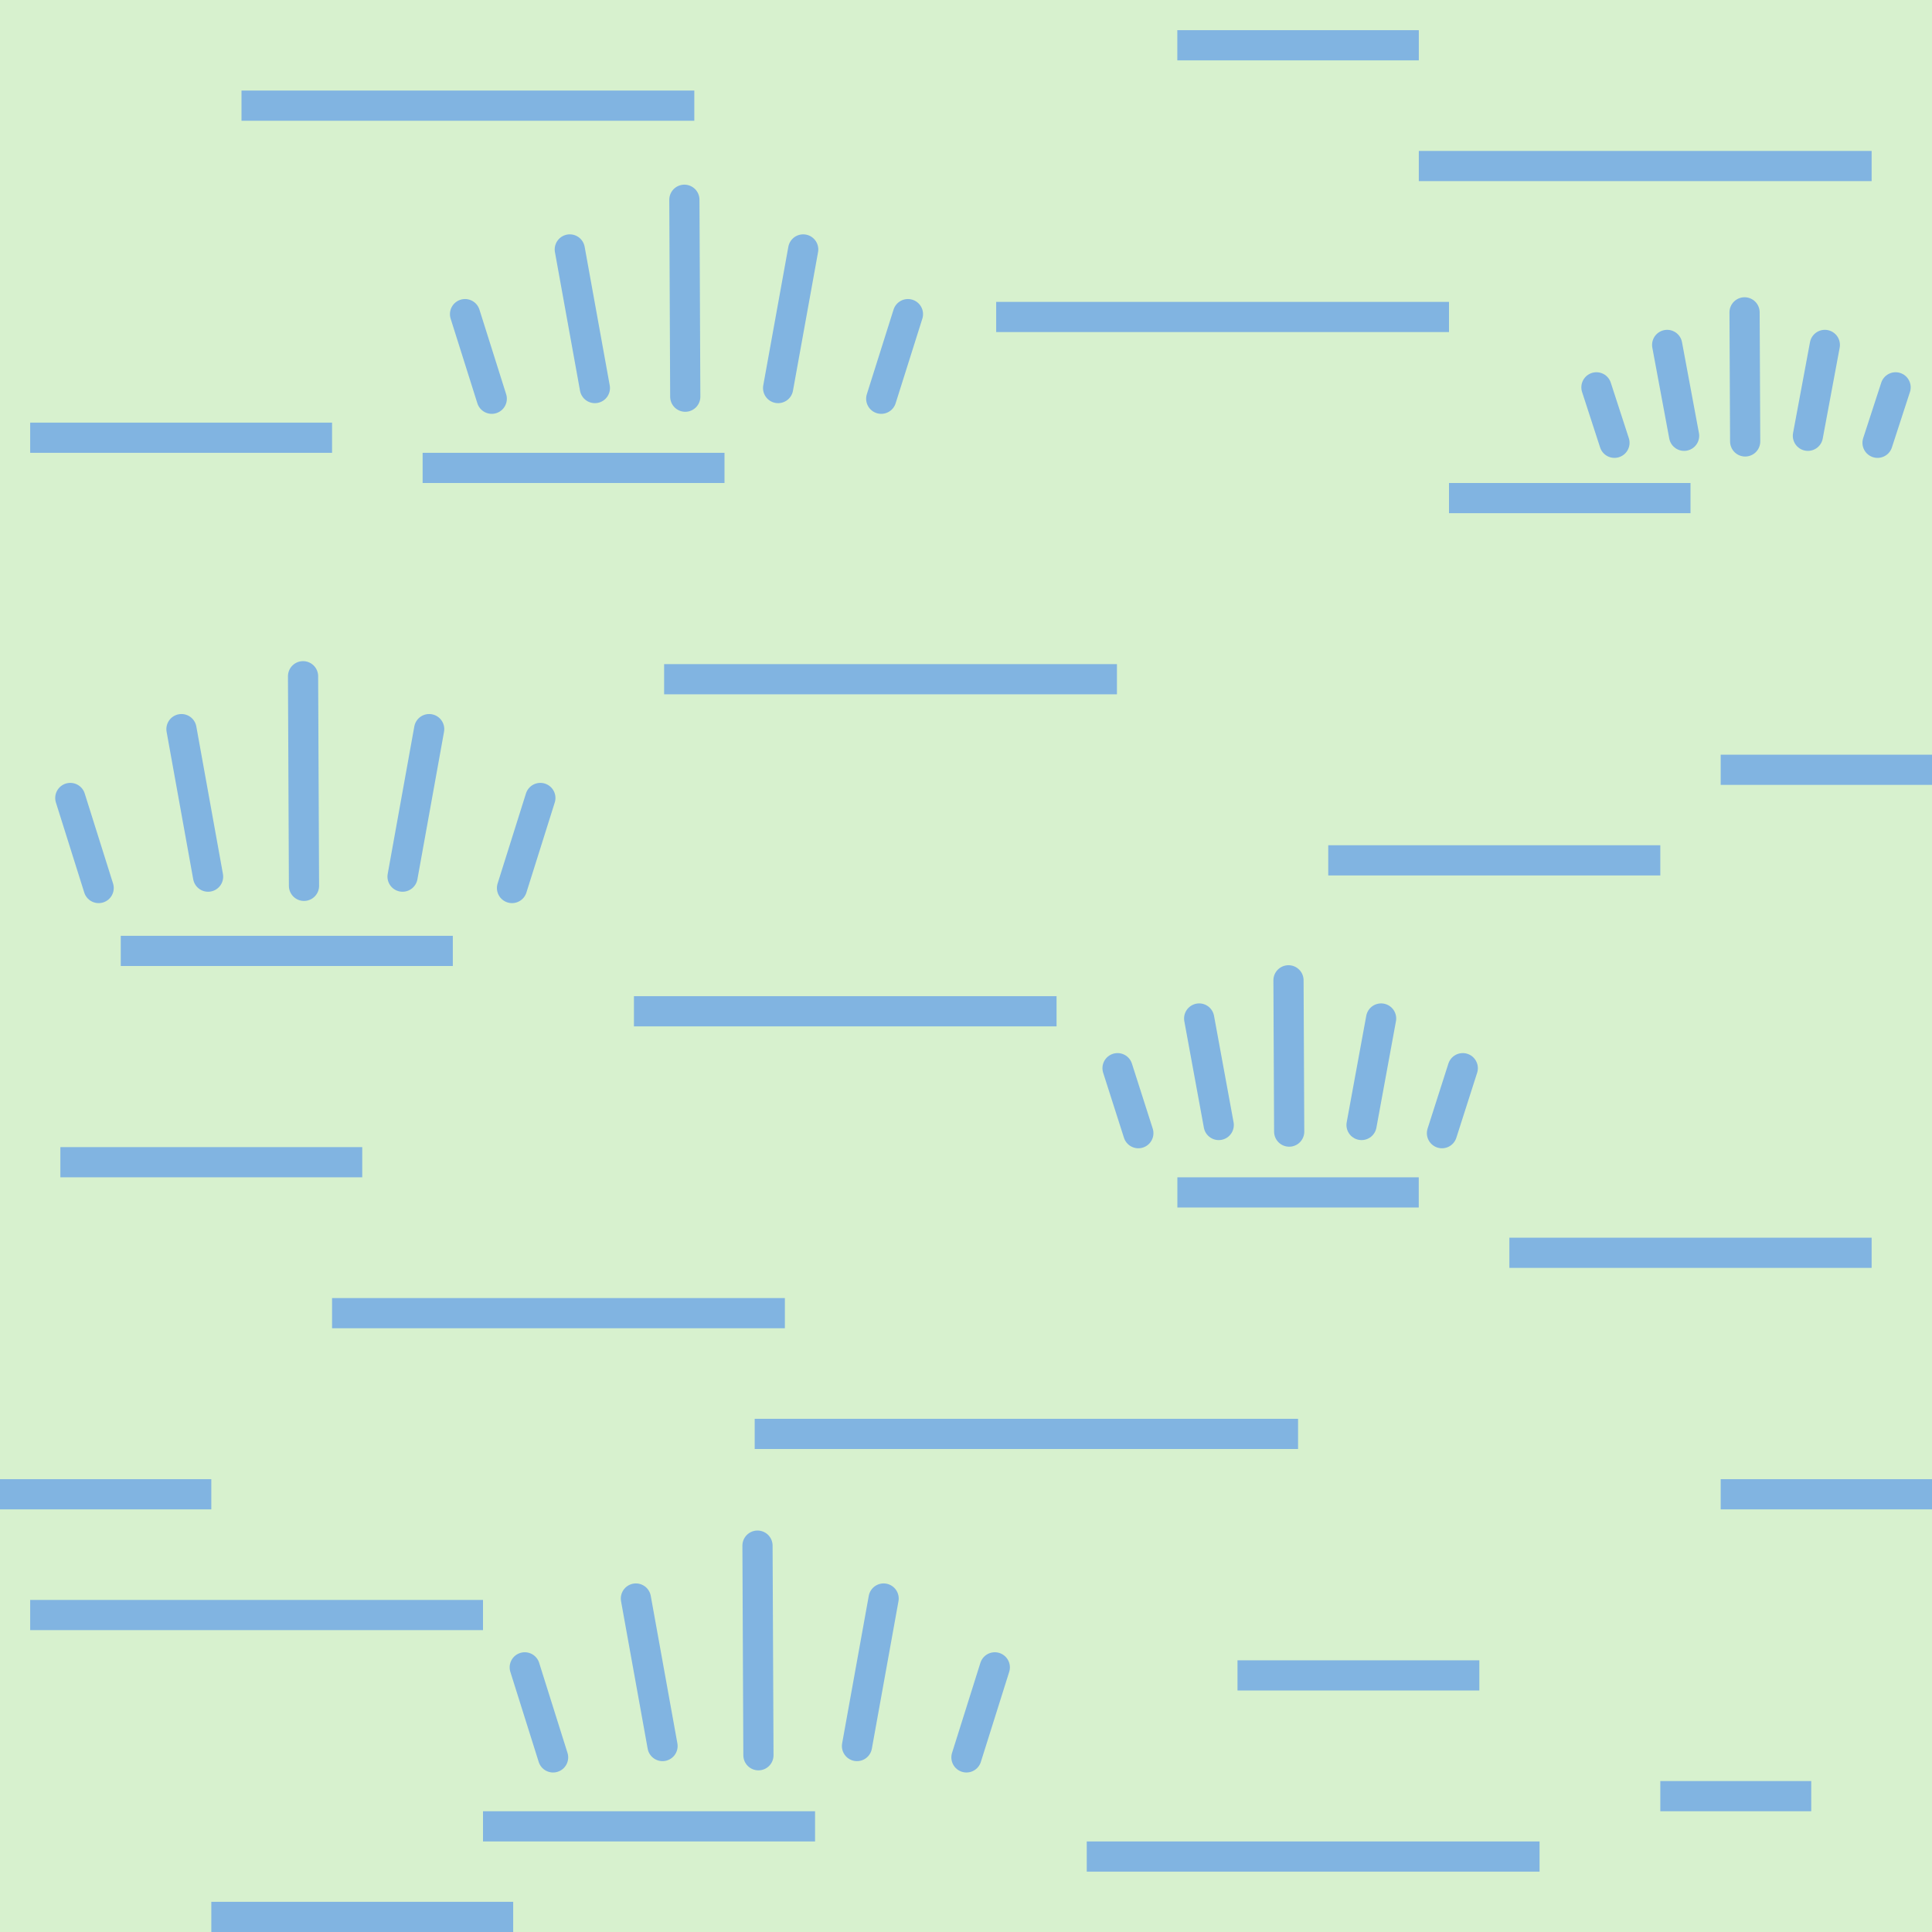
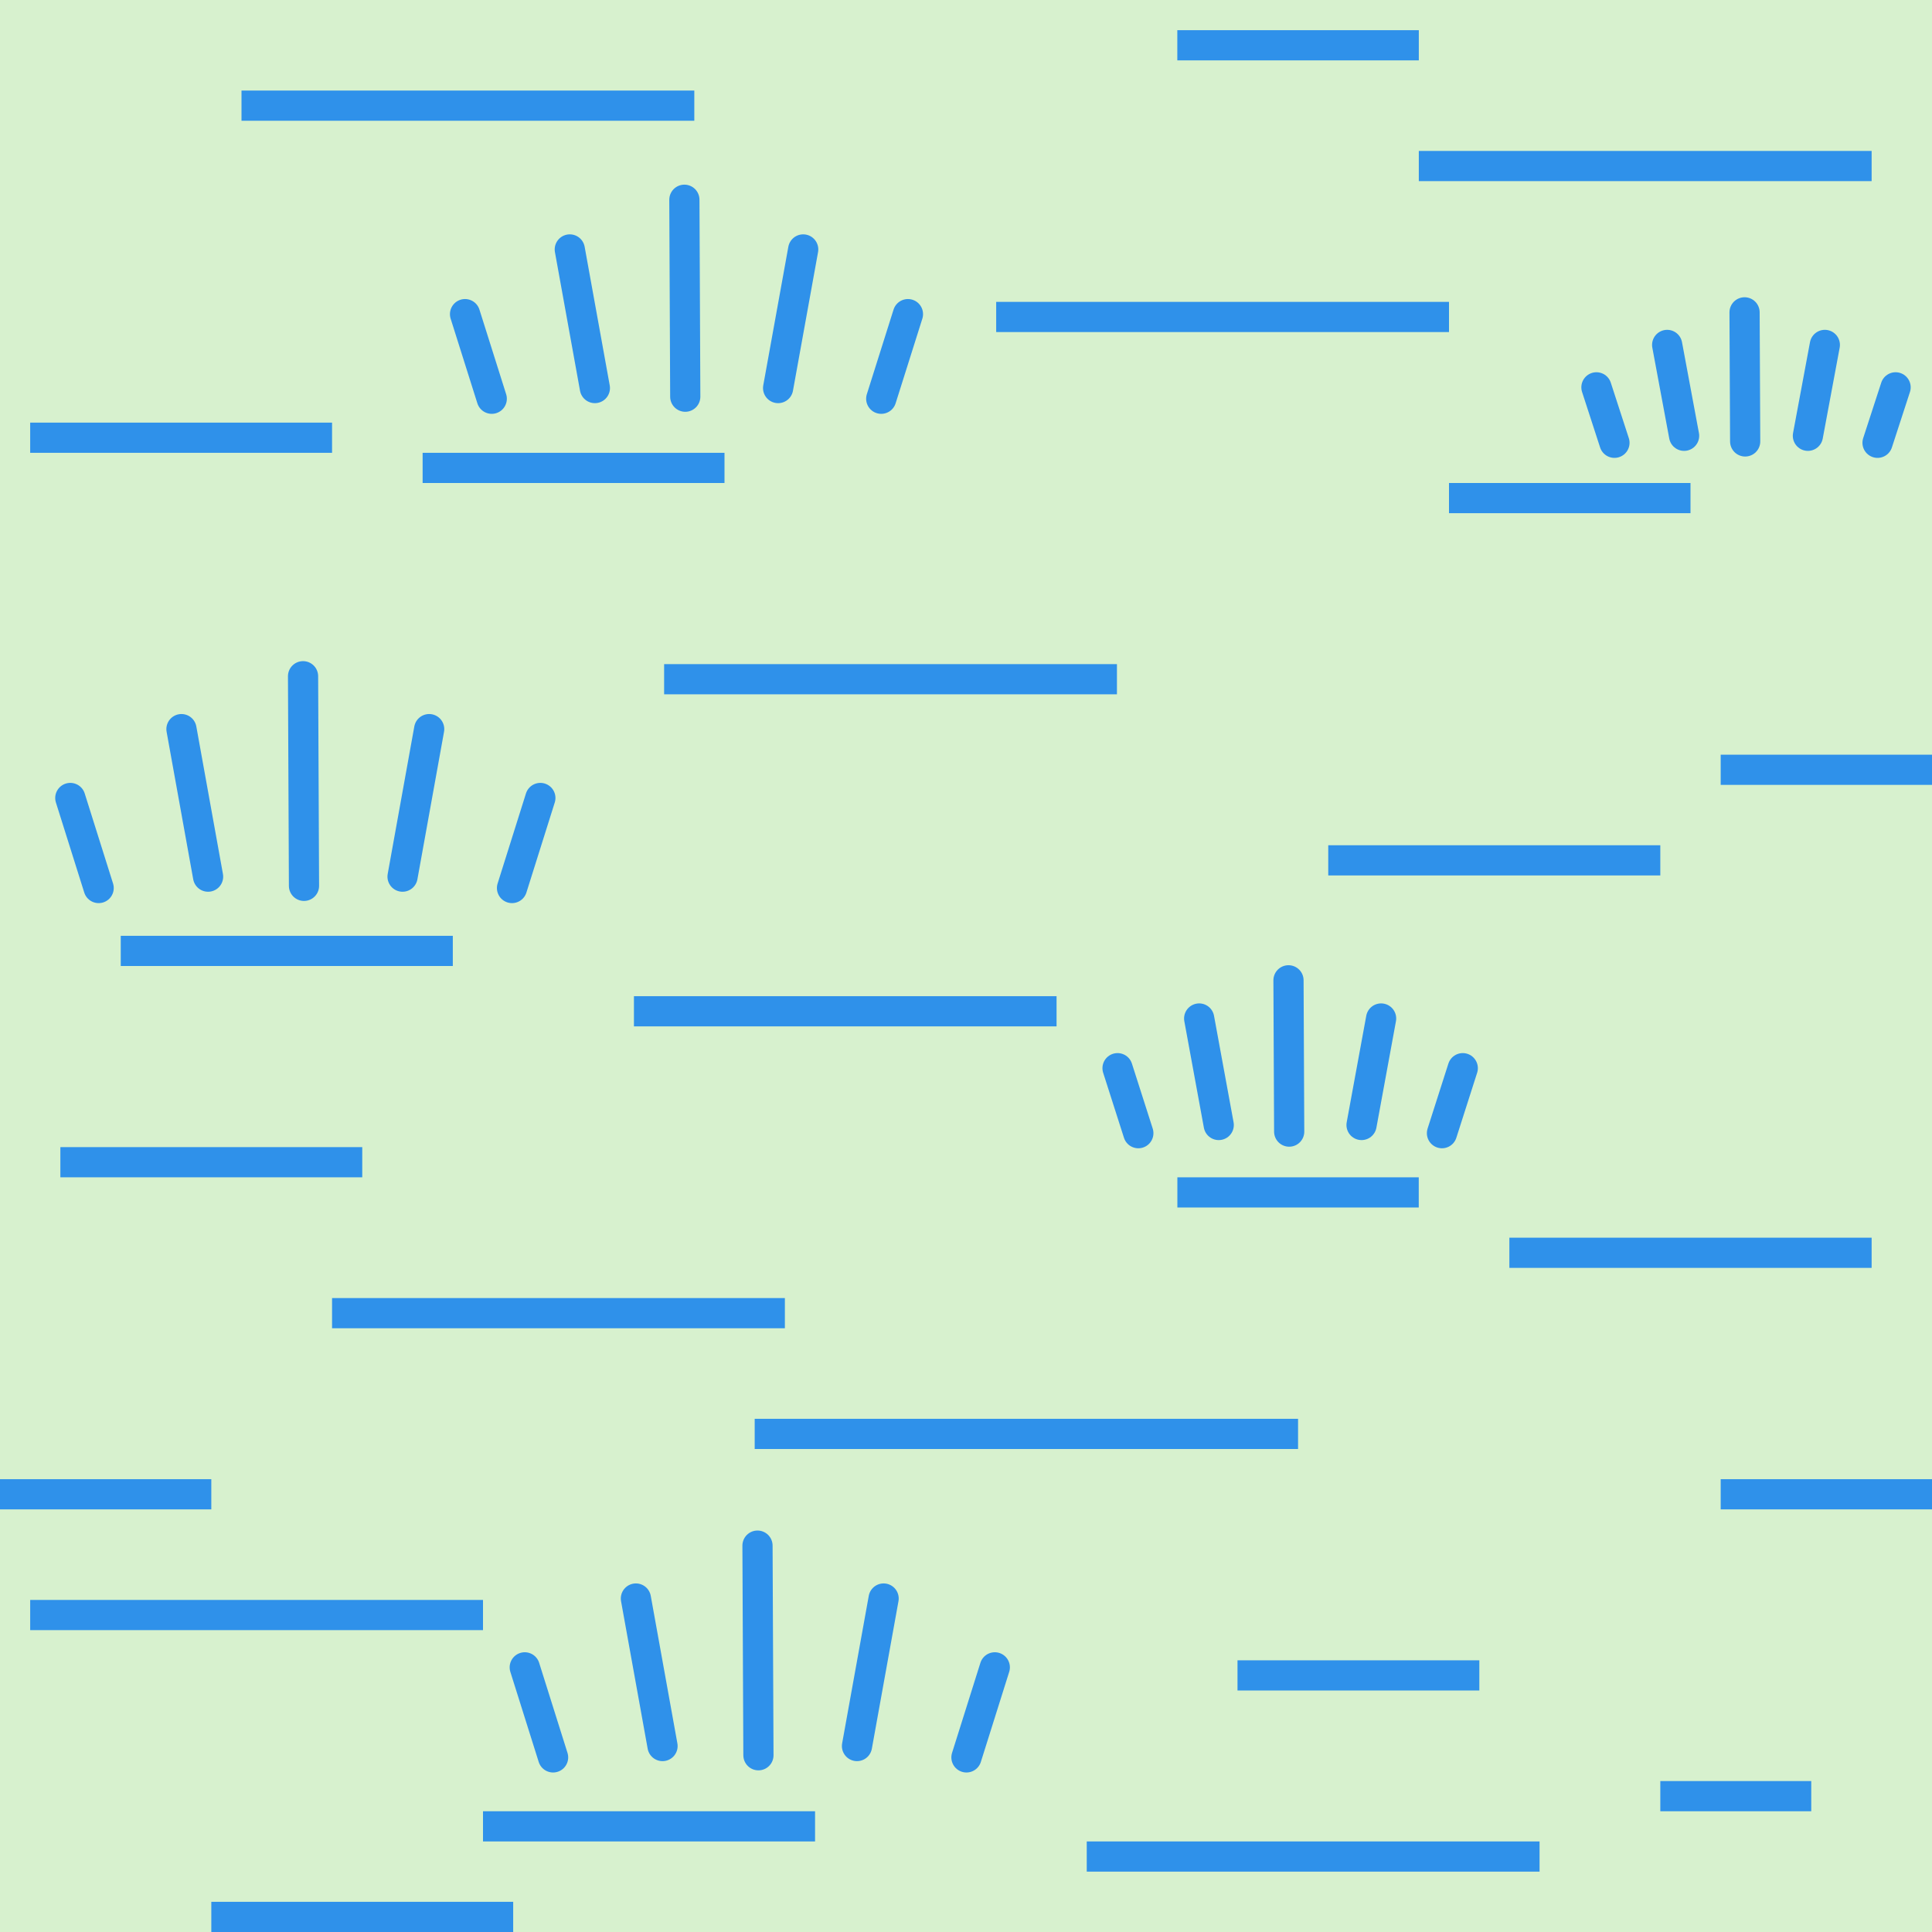
<svg xmlns="http://www.w3.org/2000/svg" version="1.1" id="Слой_1" x="0px" y="0px" width="64" height="64" viewBox="405.306 283.114 64 64" enable-background="new 405.306 283.114 30 30" xml:space="preserve">
  <defs id="defs35" />
  <rect style="opacity:0.411;color:#000000;fill:#9ddd87;fill-opacity:1;fill-rule:nonzero;stroke:none;stroke-width:37;marker:none;visibility:visible;display:inline;overflow:visible;enable-background:accumulate" id="rect4173" width="64" height="64" x="405.306" y="283.114" />
-   <rect x="427.306" y="305.114" width="15" height="1" id="rect15" style="fill:#81b4e1" />
-   <rect x="438.306" y="293.114" width="15" height="1" id="rect15-4" style="fill:#81b4e1" />
-   <rect x="406.306" y="336.114" width="15" height="1" id="rect15-41" style="fill:#81b4e1" />
-   <rect x="413.306" y="286.114" width="15" height="1" id="rect15-2" style="fill:#81b4e1" />
-   <rect x="416.306" y="326.114" width="15" height="1" id="rect15-6" style="fill:#81b4e1" />
-   <rect x="406.306" y="297.114" width="10" height="1" id="rect15-45" style="fill:#81b4e1" />
-   <rect x="462.306" y="308.114" width="7" height="1" id="rect15-3" style="fill:#81b4e1" />
-   <rect x="426.306" y="316.114" width="14" height="1" id="rect15-3-3" style="fill:#81b4e1" />
-   <rect x="455.306" y="324.114" width="12" height="1" id="rect15-0" style="fill:#81b4e1" />
-   <rect x="430.306" y="330.114" width="18" height="1" id="rect15-0-2" style="fill:#81b4e1" />
-   <rect x="462.306" y="332.114" width="7" height="1" id="rect15-0-2-5" style="fill:#81b4e1" />
-   <rect x="452.306" y="288.114" width="15" height="1" id="rect15-41-3" style="fill:#81b4e1" />
-   <rect x="441.306" y="344.114" width="15" height="1" id="rect15-41-2" style="fill:#81b4e1" />
-   <rect x="453.306" y="299.114" width="8" height="1" id="rect15-3-3-5-2" style="fill:#81b4e1" />
-   <rect x="446.3" y="338.114" width="8.011" height="1" id="rect15-3-3-5-74" style="fill:#81b4e1" />
-   <rect x="407.306" y="321.114" width="10" height="1" id="rect15-3-3-5-8" style="fill:#81b4e1" />
-   <rect x="444.306" y="284.114" width="8" height="1" id="rect15-3-3-5-23" style="fill:#81b4e1" />
-   <rect x="412.306" y="346.114" width="10" height="1" id="rect15-3-3-5-4" style="fill:#81b4e1" />
-   <rect x="449.306" y="311.114" width="11" height="1" id="rect15-3-3-5-6" style="fill:#81b4e1" />
-   <rect x="405.306" y="332.114" width="7" height="1" id="rect15-3-3-5-738" style="fill:#81b4e1" />
-   <rect x="460.306" y="342.114" width="5" height="1" id="rect15-3-3-5-3" style="fill:#81b4e1" />
-   <path style="fill:none;stroke:#81b4e1;stroke-width:1px;stroke-linecap:round;stroke-linejoin:miter;stroke-opacity:1" d="m 407.635,309.548 0.939,2.983" id="path4204-4" />
-   <path style="fill:none;stroke:#81b4e1;stroke-width:1px;stroke-linecap:round;stroke-linejoin:miter;stroke-opacity:1" d="m 415.345,305.515 0.031,6.944" id="path4204-4-5" />
-   <path style="fill:none;stroke:#81b4e1;stroke-width:1px;stroke-linecap:round;stroke-linejoin:miter;stroke-opacity:1" d="m 411.317,307.267 0.882,4.887" id="path4204-4-5-2" />
-   <path style="fill:none;stroke:#81b4e1;stroke-width:1px;stroke-linecap:round;stroke-linejoin:miter;stroke-opacity:1" d="m 423.206,309.548 -0.939,2.983" id="path4204-4-0" />
-   <path style="fill:none;stroke:#81b4e1;stroke-width:1px;stroke-linecap:round;stroke-linejoin:miter;stroke-opacity:1" d="m 419.523,307.267 -0.882,4.887" id="path4204-4-5-2-4" />
-   <rect x="409.306" y="314.114" width="11" height="1" id="rect15-3-3-5-6-1" style="fill:#81b4e1" />
-   <path style="fill:none;stroke:#81b4e1;stroke-width:1px;stroke-linecap:round;stroke-linejoin:miter;stroke-opacity:1" d="m 422.689,338.347 0.939,2.983" id="path4204-4-59" />
-   <path style="fill:none;stroke:#81b4e1;stroke-width:1px;stroke-linecap:round;stroke-linejoin:miter;stroke-opacity:1" d="m 430.399,334.315 0.031,6.944" id="path4204-4-5-0" />
-   <path style="fill:none;stroke:#81b4e1;stroke-width:1px;stroke-linecap:round;stroke-linejoin:miter;stroke-opacity:1" d="m 426.371,336.067 0.882,4.887" id="path4204-4-5-2-9" />
-   <path style="fill:none;stroke:#81b4e1;stroke-width:1px;stroke-linecap:round;stroke-linejoin:miter;stroke-opacity:1" d="m 438.26,338.347 -0.939,2.983" id="path4204-4-0-1" />
-   <path style="fill:none;stroke:#81b4e1;stroke-width:1px;stroke-linecap:round;stroke-linejoin:miter;stroke-opacity:1" d="m 434.577,336.067 -0.882,4.887" id="path4204-4-5-2-4-3" />
-   <rect x="421.306" y="343.114" width="11" height="1" id="rect15-3-3-5-6-1-1" style="fill:#81b4e1" />
-   <path style="fill:none;stroke:#81b4e1;stroke-width:1px;stroke-linecap:round;stroke-linejoin:miter;stroke-opacity:1" d="m 442.326,318.499 0.689,2.153" id="path4204-4-56" />
-   <path style="fill:none;stroke:#81b4e1;stroke-width:1px;stroke-linecap:round;stroke-linejoin:miter;stroke-opacity:1" d="m 447.989,315.588 0.023,5.012" id="path4204-4-5-6" />
-   <path style="fill:none;stroke:#81b4e1;stroke-width:1px;stroke-linecap:round;stroke-linejoin:miter;stroke-opacity:1" d="m 445.03,316.853 0.648,3.528" id="path4204-4-5-2-2" />
-   <path style="fill:none;stroke:#81b4e1;stroke-width:1px;stroke-linecap:round;stroke-linejoin:miter;stroke-opacity:1" d="m 453.762,318.499 -0.689,2.153" id="path4204-4-0-9" />
-   <path style="fill:none;stroke:#81b4e1;stroke-width:1px;stroke-linecap:round;stroke-linejoin:miter;stroke-opacity:1" d="m 451.057,316.853 -0.648,3.528" id="path4204-4-5-2-4-4" />
-   <rect x="444.308" y="322.114" width="7.996" height="1" id="rect15-3-3-5-6-1-4" style="fill:#81b4e1" />
-   <path style="fill:none;stroke:#81b4e1;stroke-width:1px;stroke-linecap:round;stroke-linejoin:miter;stroke-opacity:1" d="m 420.711,293.52 0.885,2.803" id="path4204-4-53" />
-   <path style="fill:none;stroke:#81b4e1;stroke-width:1px;stroke-linecap:round;stroke-linejoin:miter;stroke-opacity:1" d="m 427.977,289.731 0.029,6.524" id="path4204-4-5-8" />
-   <path style="fill:none;stroke:#81b4e1;stroke-width:1px;stroke-linecap:round;stroke-linejoin:miter;stroke-opacity:1" d="m 424.181,291.377 0.831,4.592" id="path4204-4-5-2-0" />
-   <path style="fill:none;stroke:#81b4e1;stroke-width:1px;stroke-linecap:round;stroke-linejoin:miter;stroke-opacity:1" d="m 435.383,293.52 -0.885,2.803" id="path4204-4-0-4" />
-   <path style="fill:none;stroke:#81b4e1;stroke-width:1px;stroke-linecap:round;stroke-linejoin:miter;stroke-opacity:1" d="m 431.913,291.377 -0.831,4.592" id="path4204-4-5-2-4-5" />
-   <rect x="419.306" y="298.114" width="10" height="1" id="rect15-45-1" style="fill:#81b4e1" />
-   <path style="fill:none;stroke:#81b4e1;stroke-width:1px;stroke-linecap:round;stroke-linejoin:miter;stroke-opacity:1" d="m 458.19,295.945 0.597,1.837" id="path4204-4-56-2" />
-   <path style="fill:none;stroke:#81b4e1;stroke-width:1px;stroke-linecap:round;stroke-linejoin:miter;stroke-opacity:1" d="m 463.097,293.461 0.02,4.276" id="path4204-4-5-6-1" />
-   <path style="fill:none;stroke:#81b4e1;stroke-width:1px;stroke-linecap:round;stroke-linejoin:miter;stroke-opacity:1" d="m 460.533,294.54 0.561,3.01" id="path4204-4-5-2-2-0" />
-   <path style="fill:none;stroke:#81b4e1;stroke-width:1px;stroke-linecap:round;stroke-linejoin:miter;stroke-opacity:1" d="m 468.1,295.945 -0.598,1.837" id="path4204-4-0-9-7" />
-   <path style="fill:none;stroke:#81b4e1;stroke-width:1px;stroke-linecap:round;stroke-linejoin:miter;stroke-opacity:1" d="m 465.756,294.54 -0.561,3.01" id="path4204-4-5-2-4-4-5" />
+   <rect x="427.306" y="305.114" width="15" height="1" id="rect15" style="fill:#2f91ea;fill-opacity:1" />
+   <rect x="438.306" y="293.114" width="15" height="1" id="rect15-4" style="fill:#2f91ea;fill-opacity:1" />
+   <rect x="406.306" y="336.114" width="15" height="1" id="rect15-41" style="fill:#2f91ea;fill-opacity:1" />
+   <rect x="413.306" y="286.114" width="15" height="1" id="rect15-2" style="fill:#2f91ea;fill-opacity:1" />
+   <rect x="416.306" y="326.114" width="15" height="1" id="rect15-6" style="fill:#2f91ea;fill-opacity:1" />
+   <rect x="406.306" y="297.114" width="10" height="1" id="rect15-45" style="fill:#2f91ea;fill-opacity:1" />
+   <rect x="462.306" y="308.114" width="7" height="1" id="rect15-3" style="fill:#2f91ea;fill-opacity:1" />
+   <rect x="426.306" y="316.114" width="14" height="1" id="rect15-3-3" style="fill:#2f91ea;fill-opacity:1" />
+   <rect x="455.306" y="324.114" width="12" height="1" id="rect15-0" style="fill:#2f91ea;fill-opacity:1" />
+   <rect x="430.306" y="330.114" width="18" height="1" id="rect15-0-2" style="fill:#2f91ea;fill-opacity:1" />
+   <rect x="462.306" y="332.114" width="7" height="1" id="rect15-0-2-5" style="fill:#2f91ea;fill-opacity:1" />
+   <rect x="452.306" y="288.114" width="15" height="1" id="rect15-41-3" style="fill:#2f91ea;fill-opacity:1" />
+   <rect x="441.306" y="344.114" width="15" height="1" id="rect15-41-2" style="fill:#2f91ea;fill-opacity:1" />
+   <rect x="453.306" y="299.114" width="8" height="1" id="rect15-3-3-5-2" style="fill:#2f91ea;fill-opacity:1" />
+   <rect x="446.3" y="338.114" width="8.011" height="1" id="rect15-3-3-5-74" style="fill:#2f91ea;fill-opacity:1" />
+   <rect x="407.306" y="321.114" width="10" height="1" id="rect15-3-3-5-8" style="fill:#2f91ea;fill-opacity:1" />
+   <rect x="444.306" y="284.114" width="8" height="1" id="rect15-3-3-5-23" style="fill:#2f91ea;fill-opacity:1" />
+   <rect x="412.306" y="346.114" width="10" height="1" id="rect15-3-3-5-4" style="fill:#2f91ea;fill-opacity:1" />
+   <rect x="449.306" y="311.114" width="11" height="1" id="rect15-3-3-5-6" style="fill:#2f91ea;fill-opacity:1" />
+   <rect x="405.306" y="332.114" width="7" height="1" id="rect15-3-3-5-738" style="fill:#2f91ea;fill-opacity:1" />
+   <rect x="460.306" y="342.114" width="5" height="1" id="rect15-3-3-5-3" style="fill:#2f91ea;fill-opacity:1" />
+   <path style="fill:none;stroke:#2f91ea;stroke-width:1px;stroke-linecap:round;stroke-linejoin:miter;stroke-opacity:1" d="m 407.635,309.548 0.939,2.983" id="path4204-4" />
+   <path style="fill:none;stroke:#2f91ea;stroke-width:1px;stroke-linecap:round;stroke-linejoin:miter;stroke-opacity:1" d="m 415.345,305.515 0.031,6.944" id="path4204-4-5" />
+   <path style="fill:none;stroke:#2f91ea;stroke-width:1px;stroke-linecap:round;stroke-linejoin:miter;stroke-opacity:1" d="m 411.317,307.267 0.882,4.887" id="path4204-4-5-2" />
+   <path style="fill:none;stroke:#2f91ea;stroke-width:1px;stroke-linecap:round;stroke-linejoin:miter;stroke-opacity:1" d="m 423.206,309.548 -0.939,2.983" id="path4204-4-0" />
+   <path style="fill:none;stroke:#2f91ea;stroke-width:1px;stroke-linecap:round;stroke-linejoin:miter;stroke-opacity:1" d="m 419.523,307.267 -0.882,4.887" id="path4204-4-5-2-4" />
+   <rect x="409.306" y="314.114" width="11" height="1" id="rect15-3-3-5-6-1" style="fill:#2f91ea;fill-opacity:1" />
+   <path style="fill:none;stroke:#2f91ea;stroke-width:1px;stroke-linecap:round;stroke-linejoin:miter;stroke-opacity:1" d="m 422.689,338.347 0.939,2.983" id="path4204-4-59" />
+   <path style="fill:none;stroke:#2f91ea;stroke-width:1px;stroke-linecap:round;stroke-linejoin:miter;stroke-opacity:1" d="m 430.399,334.315 0.031,6.944" id="path4204-4-5-0" />
+   <path style="fill:none;stroke:#2f91ea;stroke-width:1px;stroke-linecap:round;stroke-linejoin:miter;stroke-opacity:1" d="m 426.371,336.067 0.882,4.887" id="path4204-4-5-2-9" />
+   <path style="fill:none;stroke:#2f91ea;stroke-width:1px;stroke-linecap:round;stroke-linejoin:miter;stroke-opacity:1" d="m 438.26,338.347 -0.939,2.983" id="path4204-4-0-1" />
+   <path style="fill:none;stroke:#2f91ea;stroke-width:1px;stroke-linecap:round;stroke-linejoin:miter;stroke-opacity:1" d="m 434.577,336.067 -0.882,4.887" id="path4204-4-5-2-4-3" />
+   <rect x="421.306" y="343.114" width="11" height="1" id="rect15-3-3-5-6-1-1" style="fill:#2f91ea;fill-opacity:1" />
+   <path style="fill:none;stroke:#2f91ea;stroke-width:1px;stroke-linecap:round;stroke-linejoin:miter;stroke-opacity:1" d="m 442.326,318.499 0.689,2.153" id="path4204-4-56" />
+   <path style="fill:none;stroke:#2f91ea;stroke-width:1px;stroke-linecap:round;stroke-linejoin:miter;stroke-opacity:1" d="m 447.989,315.588 0.023,5.012" id="path4204-4-5-6" />
+   <path style="fill:none;stroke:#2f91ea;stroke-width:1px;stroke-linecap:round;stroke-linejoin:miter;stroke-opacity:1" d="m 445.03,316.853 0.648,3.528" id="path4204-4-5-2-2" />
+   <path style="fill:none;stroke:#2f91ea;stroke-width:1px;stroke-linecap:round;stroke-linejoin:miter;stroke-opacity:1" d="m 453.762,318.499 -0.689,2.153" id="path4204-4-0-9" />
+   <path style="fill:none;stroke:#2f91ea;stroke-width:1px;stroke-linecap:round;stroke-linejoin:miter;stroke-opacity:1" d="m 451.057,316.853 -0.648,3.528" id="path4204-4-5-2-4-4" />
+   <rect x="444.308" y="322.114" width="7.996" height="1" id="rect15-3-3-5-6-1-4" style="fill:#2f91ea;fill-opacity:1" />
+   <path style="fill:none;stroke:#2f91ea;stroke-width:1px;stroke-linecap:round;stroke-linejoin:miter;stroke-opacity:1" d="m 420.711,293.52 0.885,2.803" id="path4204-4-53" />
+   <path style="fill:none;stroke:#2f91ea;stroke-width:1px;stroke-linecap:round;stroke-linejoin:miter;stroke-opacity:1" d="m 427.977,289.731 0.029,6.524" id="path4204-4-5-8" />
+   <path style="fill:none;stroke:#2f91ea;stroke-width:1px;stroke-linecap:round;stroke-linejoin:miter;stroke-opacity:1" d="m 424.181,291.377 0.831,4.592" id="path4204-4-5-2-0" />
+   <path style="fill:none;stroke:#2f91ea;stroke-width:1px;stroke-linecap:round;stroke-linejoin:miter;stroke-opacity:1" d="m 435.383,293.52 -0.885,2.803" id="path4204-4-0-4" />
+   <path style="fill:none;stroke:#2f91ea;stroke-width:1px;stroke-linecap:round;stroke-linejoin:miter;stroke-opacity:1" d="m 431.913,291.377 -0.831,4.592" id="path4204-4-5-2-4-5" />
+   <rect x="419.306" y="298.114" width="10" height="1" id="rect15-45-1" style="fill:#2f91ea;fill-opacity:1" />
+   <path style="fill:none;stroke:#2f91ea;stroke-width:1px;stroke-linecap:round;stroke-linejoin:miter;stroke-opacity:1" d="m 458.19,295.945 0.597,1.837" id="path4204-4-56-2" />
+   <path style="fill:none;stroke:#2f91ea;stroke-width:1px;stroke-linecap:round;stroke-linejoin:miter;stroke-opacity:1" d="m 463.097,293.461 0.02,4.276" id="path4204-4-5-6-1" />
+   <path style="fill:none;stroke:#2f91ea;stroke-width:1px;stroke-linecap:round;stroke-linejoin:miter;stroke-opacity:1" d="m 460.533,294.54 0.561,3.01" id="path4204-4-5-2-2-0" />
+   <path style="fill:none;stroke:#2f91ea;stroke-width:1px;stroke-linecap:round;stroke-linejoin:miter;stroke-opacity:1" d="m 468.1,295.945 -0.598,1.837" id="path4204-4-0-9-7" />
+   <path style="fill:none;stroke:#2f91ea;stroke-width:1px;stroke-linecap:round;stroke-linejoin:miter;stroke-opacity:1" d="m 465.756,294.54 -0.561,3.01" id="path4204-4-5-2-4-4-5" />
</svg>
